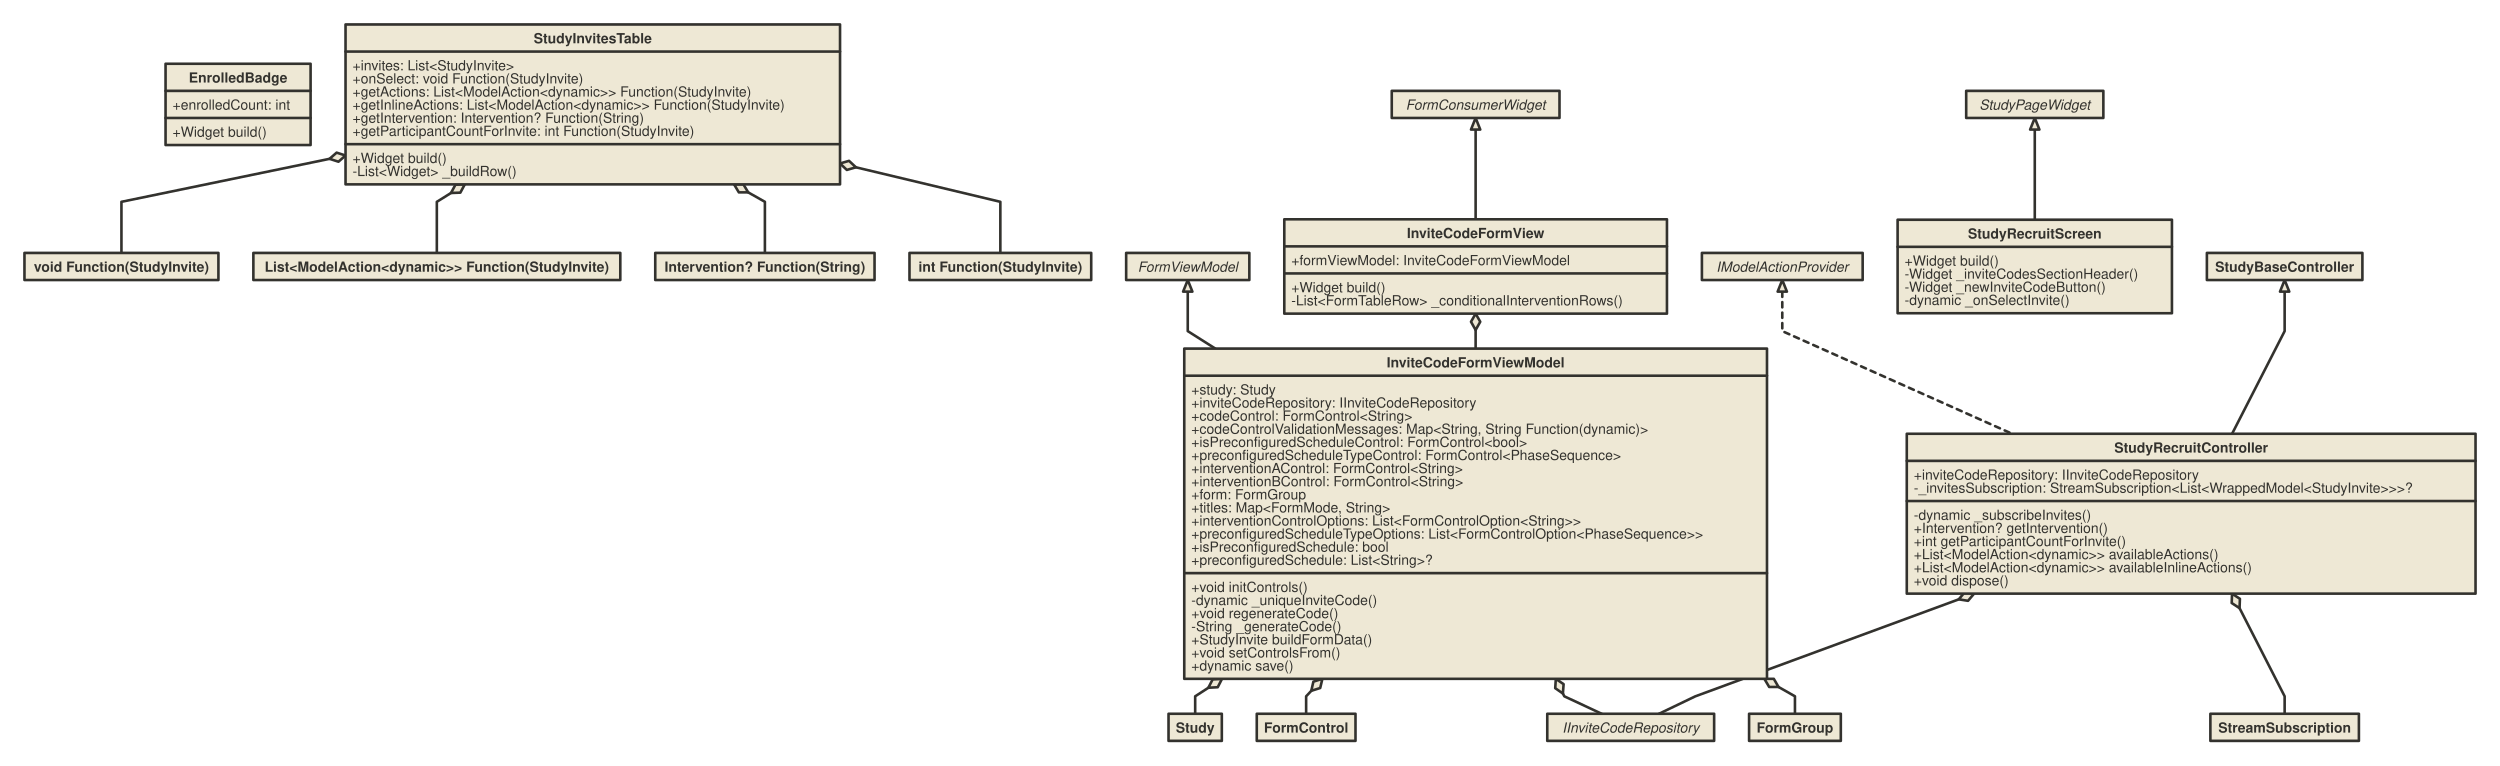
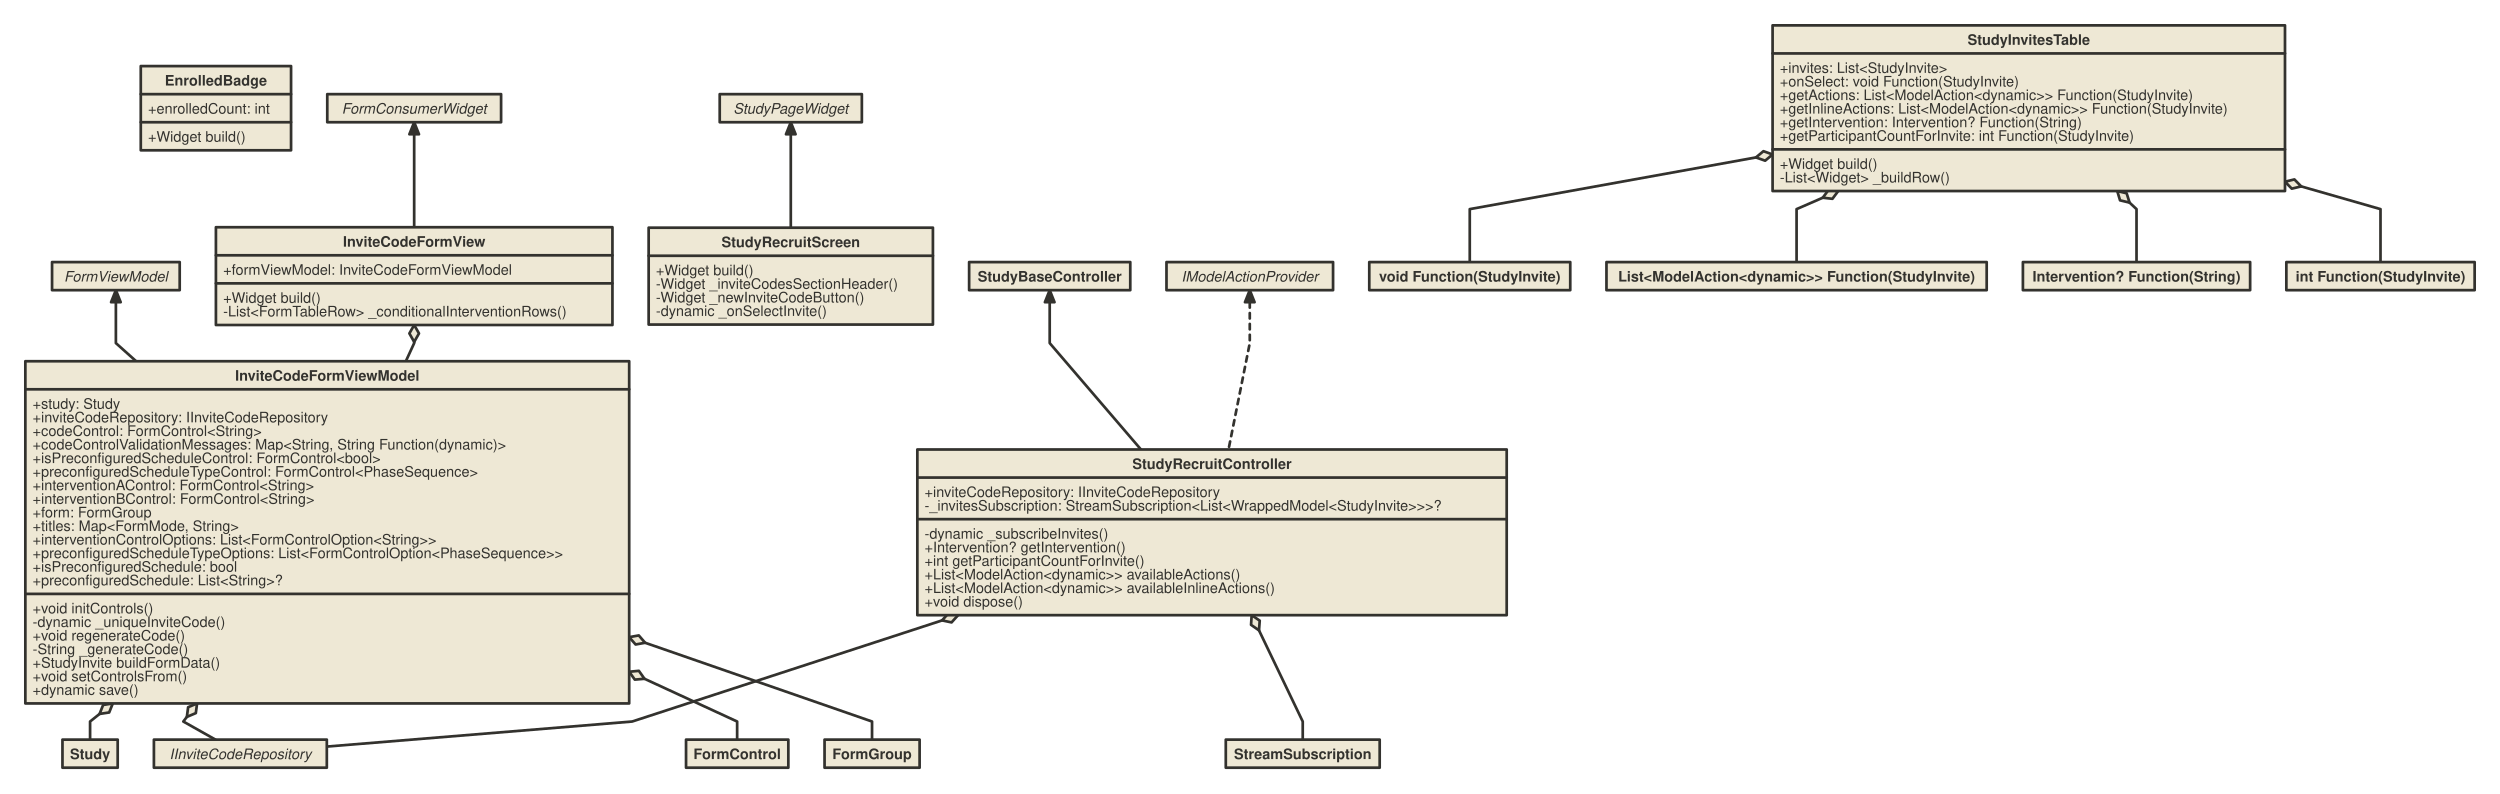
- <svg xmlns="http://www.w3.org/2000/svg" version="1.1" baseProfile="full" width="2861.5" height="876.0" viewbox="0 0 2861.5 876">
+ <svg xmlns="http://www.w3.org/2000/svg" version="1.1" baseProfile="full" width="2761.5" height="876.0" viewbox="0 0 2761.5 876">
  <g stroke-width="1.0" text-align="left" font="12pt Helvetica, Arial, sans-serif" font-size="12pt" font-family="Helvetica" font-weight="bold" font-style="normal">
    <g font-family="Helvetica" font-size="12pt" font-weight="bold" font-style="normal" stroke-width="3.0" stroke-linejoin="round" stroke-linecap="round" stroke="#33322E">
      <g stroke="transparent" fill="transparent">
-         <rect x="0.0" y="0.0" height="876.0" width="2861.5" stroke="none" />
+         <rect x="0.0" y="0.0" height="876.0" width="2761.5" stroke="none" />
      </g>
      <g transform="translate(8, 8)" fill="#33322E">
-         <g transform="translate(20, 20)" fill="#eee8d5" font-family="Helvetica" font-size="12pt" font-weight="normal" font-style="normal">
-           <path d="M349.2 153.8 L111 203 L111 261.5 L111.0 261.5 " fill="none" />
-           <g fill="#eee8d5">
-             <path d="M359.4 157.1 L349.2 153.8 L357.3 146.7 L367.5 150.0 Z" />
-           </g>
-           <path d="M488.2 192.9 L472 203 L472 261.5 L472.0 261.5 " fill="none" />
-           <g fill="#eee8d5">
-             <path d="M498.9 192.5 L488.2 192.9 L493.3 183.4 L504.0 183.0 Z" />
-           </g>
-           <path d="M828.4 192.2 L847.5 203 L847.5 261.5 L847.5 261.5 " fill="none" />
-           <g fill="#eee8d5">
-             <path d="M822.9 183.0 L828.4 192.2 L817.7 192.2 L812.2 183.0 Z" />
-           </g>
-           <path d="M951.7 163.5 L1117 203 L1117 261.5 L1117.0 261.5 " fill="none" />
-           <g fill="#eee8d5">
-             <path d="M943.8 156.1 L951.7 163.5 L941.3 166.5 L933.5 159.1 Z" />
-           </g>
-           <path d="M1661.0 349.7 L1661 351 L1661 371 L1661.0 371.0 " fill="none" />
-           <g fill="#eee8d5">
-             <path d="M1666.3 340.3 L1661.0 349.7 L1655.7 340.3 L1661.0 331.0 Z" />
-           </g>
-           <path d="M1661.0 120.3 L1661 203 L1661 223 L1661.0 223.0 " fill="none" />
-           <path d="M1666.3 120.3 L1661.0 120.3 L1655.7 120.3 L1661.0 107.0 Z" />
-           <path d="M2214.0 658.0 L1912.5 769 L1870.81 789 L1870.8 789.0 " fill="none" />
-           <g fill="#eee8d5">
-             <path d="M2224.6 659.7 L2214.0 658.0 L2220.9 649.7 L2231.5 651.5 Z" />
-           </g>
-           <path d="M2535.4 668.1 L2587 769 L2587 789 L2587.0 789.0 " fill="none" />
-           <g fill="#eee8d5">
-             <path d="M2535.8 657.4 L2535.4 668.1 L2526.4 662.2 L2526.8 651.5 Z" />
-           </g>
-           <path d="M2587.0 305.8 L2587 351 L2526.844 468.5 L2526.8 468.5 " fill="none" />
-           <path d="M2592.3 305.8 L2587.0 305.8 L2581.7 305.8 L2587.0 292.5 Z" />
+         <g transform="translate(20, 20)" fill="#33322E" font-family="Helvetica" font-size="12pt" font-weight="normal" font-style="normal">
+           <path d="M82.0 760.6 L71.5 769 L71.5 789 L71.5 789.0 " fill="none" />
+           <g fill="#eee8d5">
+             <path d="M92.6 759.0 L82.0 760.6 L85.9 750.7 L96.6 749.0 Z" />
+           </g>
+           <path d="M178.4 763.9 L174.5 769 L209.993 789 L210.0 789.0 " fill="none" />
+           <g fill="#eee8d5">
+             <path d="M188.3 759.7 L178.4 763.9 L179.8 753.2 L189.7 749.0 Z" />
+           </g>
+           <path d="M683.9 721.8 L786.25 769 L786.25 789 L786.3 789.0 " fill="none" />
+           <g fill="#eee8d5">
+             <path d="M677.7 713.0 L683.9 721.8 L673.2 722.7 L667.0 714.0 Z" />
+           </g>
+           <path d="M684.6 682.0 L935.25 769 L935.25 789 L935.3 789.0 " fill="none" />
+           <g fill="#eee8d5">
+             <path d="M677.6 673.9 L684.6 682.0 L674.1 683.9 L667.0 675.8 Z" />
+           </g>
+           <path d="M100.0 305.8 L100 351 L122.344 371 L122.3 371.0 " fill="none" />
+           <path d="M105.3 305.8 L100.0 305.8 L94.7 305.8 L100.0 292.5 Z" />
+           <path d="M429.5 349.7 L429.5 351 L420.313 371 L420.3 371.0 " fill="none" />
+           <g fill="#eee8d5">
+             <path d="M434.8 340.3 L429.5 349.7 L424.2 340.3 L429.5 331.0 Z" />
+           </g>
+           <path d="M429.5 120.3 L429.5 203 L429.5 223 L429.5 223.0 " fill="none" />
+           <path d="M434.8 120.3 L429.5 120.3 L424.2 120.3 L429.5 107.0 Z" />
+           <path d="M845.5 120.3 L845.5 203 L845.5 223.5 L845.5 223.5 " fill="none" />
+           <path d="M850.8 120.3 L845.5 120.3 L840.2 120.3 L845.5 107.0 Z" />
+           <path d="M1012.6 657.3 L670.25 769 L333 796.666 L333.0 796.7 " fill="none" />
+           <g fill="#eee8d5">
+             <path d="M1023.1 659.5 L1012.6 657.3 L1019.8 649.3 L1030.3 651.5 Z" />
+           </g>
+           <path d="M1362.7 668.3 L1411 769 L1411 789 L1411.0 789.0 " fill="none" />
+           <g fill="#eee8d5">
+             <path d="M1363.5 657.6 L1362.7 668.3 L1353.9 662.2 L1354.6 651.5 Z" />
+           </g>
+           <path d="M1131.5 305.8 L1131.5 351 L1232.275 468.5 L1232.3 468.5 " fill="none" />
+           <path d="M1136.8 305.8 L1131.5 305.8 L1126.2 305.8 L1131.5 292.5 Z" />
          <g stroke-dasharray="6 6">
-             <path d="M2012.0 305.8 L2012 351 L2275.11 468.5 L2275.1 468.5 " fill="none" />
-           </g>
-           <path d="M2017.3 305.8 L2012.0 305.8 L2006.7 305.8 L2012.0 292.5 Z" />
-           <path d="M2301.0 120.3 L2301 203 L2301 223.5 L2301.0 223.5 " fill="none" />
-           <path d="M2306.3 120.3 L2301.0 120.3 L2295.7 120.3 L2301.0 107.0 Z" />
-           <path d="M1355.1 759.2 L1340 769 L1340 789 L1340.0 789.0 " fill="none" />
-           <g fill="#eee8d5">
-             <path d="M1365.8 758.6 L1355.1 759.2 L1360.0 749.6 L1370.7 749.0 Z" />
-           </g>
-           <path d="M1760.9 765.8 L1762.5 769 L1805.317 789 L1805.3 789.0 " fill="none" />
-           <g fill="#eee8d5">
-             <path d="M1761.7 755.1 L1760.9 765.8 L1752.1 759.7 L1752.8 749.0 Z" />
-           </g>
-           <path d="M1472.9 762.7 L1467 769 L1467 789 L1467.0 789.0 " fill="none" />
-           <g fill="#eee8d5">
-             <path d="M1483.1 759.5 L1472.9 762.7 L1475.3 752.2 L1485.6 749.0 Z" />
-           </g>
-           <path d="M2007.7 758.3 L2026.5 769 L2026.5 789 L2026.5 789.0 " fill="none" />
-           <g fill="#eee8d5">
-             <path d="M2002.3 749.0 L2007.7 758.3 L1997.0 758.3 L1991.5 749.0 Z" />
-           </g>
-           <path d="M1331.5 305.8 L1331.5 351 L1363.031 371 L1363.0 371.0 " fill="none" />
-           <path d="M1336.8 305.8 L1331.5 305.8 L1326.2 305.8 L1331.5 292.5 Z" />
-           <g data-name="EnrolledBadge">
-             <g fill="#eee8d5" stroke="#33322E" data-name="EnrolledBadge">
-               <rect x="161.5" y="45.0" height="93.0" width="166.0" data-name="EnrolledBadge" />
-               <path d="M161.5 76.0 L327.5 76.0" fill="none" data-name="EnrolledBadge" />
-               <path d="M161.5 107.0 L327.5 107.0" fill="none" data-name="EnrolledBadge" />
-             </g>
-             <g transform="translate(161.5, 45)" font-family="Helvetica" font-size="12pt" font-weight="bold" font-style="normal" data-name="EnrolledBadge">
-               <g transform="translate(8, 8)" fill="#33322E" text-align="center" data-name="EnrolledBadge">
-                 <text x="75.0" y="13.5" stroke="none" text-anchor="middle" data-name="EnrolledBadge">EnrolledBadge</text>
-               </g>
-             </g>
-             <g transform="translate(161.5, 76)" font-family="Helvetica" font-size="12pt" font-weight="normal" font-style="normal" data-name="EnrolledBadge">
-               <g transform="translate(8, 8)" fill="#33322E" text-align="left" data-name="EnrolledBadge">
-                 <text x="0.0" y="13.5" stroke="none" data-name="EnrolledBadge">+enrolledCount: int</text>
-               </g>
-             </g>
-             <g transform="translate(161.5, 107)" font-family="Helvetica" font-size="12pt" font-weight="normal" font-style="normal" data-name="EnrolledBadge">
-               <g transform="translate(8, 8)" fill="#33322E" text-align="left" data-name="EnrolledBadge">
-                 <text x="0.0" y="13.5" stroke="none" data-name="EnrolledBadge">+Widget build()</text>
-               </g>
-             </g>
-           </g>
-           <g data-name="StudyInvitesTable">
-             <g fill="#eee8d5" stroke="#33322E" data-name="StudyInvitesTable">
-               <rect x="367.5" y="0.0" height="183.0" width="566.0" data-name="StudyInvitesTable" />
-               <path d="M367.5 31.0 L933.5 31.0" fill="none" data-name="StudyInvitesTable" />
-               <path d="M367.5 137.0 L933.5 137.0" fill="none" data-name="StudyInvitesTable" />
-             </g>
-             <g transform="translate(367.5, 0)" font-family="Helvetica" font-size="12pt" font-weight="bold" font-style="normal" data-name="StudyInvitesTable">
-               <g transform="translate(8, 8)" fill="#33322E" text-align="center" data-name="StudyInvitesTable">
-                 <text x="275.0" y="13.5" stroke="none" text-anchor="middle" data-name="StudyInvitesTable">StudyInvitesTable</text>
-               </g>
-             </g>
-             <g transform="translate(367.5, 31)" font-family="Helvetica" font-size="12pt" font-weight="normal" font-style="normal" data-name="StudyInvitesTable">
-               <g transform="translate(8, 8)" fill="#33322E" text-align="left" data-name="StudyInvitesTable">
-                 <text x="0.0" y="13.5" stroke="none" data-name="StudyInvitesTable">+invites: List&lt;StudyInvite&gt;</text>
-                 <text x="0.0" y="28.5" stroke="none" data-name="StudyInvitesTable">+onSelect: void Function(StudyInvite)</text>
-                 <text x="0.0" y="43.5" stroke="none" data-name="StudyInvitesTable">+getActions: List&lt;ModelAction&lt;dynamic&gt;&gt; Function(StudyInvite)</text>
-                 <text x="0.0" y="58.5" stroke="none" data-name="StudyInvitesTable">+getInlineActions: List&lt;ModelAction&lt;dynamic&gt;&gt; Function(StudyInvite)</text>
-                 <text x="0.0" y="73.5" stroke="none" data-name="StudyInvitesTable">+getIntervention: Intervention? Function(String)</text>
-                 <text x="0.0" y="88.5" stroke="none" data-name="StudyInvitesTable">+getParticipantCountForInvite: int Function(StudyInvite)</text>
-               </g>
-             </g>
-             <g transform="translate(367.5, 137)" font-family="Helvetica" font-size="12pt" font-weight="normal" font-style="normal" data-name="StudyInvitesTable">
-               <g transform="translate(8, 8)" fill="#33322E" text-align="left" data-name="StudyInvitesTable">
-                 <text x="0.0" y="13.5" stroke="none" data-name="StudyInvitesTable">+Widget build()</text>
-                 <text x="0.0" y="28.5" stroke="none" data-name="StudyInvitesTable">-List&lt;Widget&gt; _buildRow()</text>
-               </g>
-             </g>
-           </g>
-           <g data-name="void Function(StudyInvite)">
-             <g fill="#eee8d5" stroke="#33322E" data-name="void Function(StudyInvite)">
-               <rect x="0.0" y="261.5" height="31.0" width="222.0" data-name="void Function(StudyInvite)" />
-             </g>
-             <g transform="translate(0, 261.5)" font-family="Helvetica" font-size="12pt" font-weight="bold" font-style="normal" data-name="void Function(StudyInvite)">
-               <g transform="translate(8, 8)" fill="#33322E" text-align="center" data-name="void Function(StudyInvite)">
-                 <text x="103.0" y="13.5" stroke="none" text-anchor="middle" data-name="void Function(StudyInvite)">void Function(StudyInvite)</text>
-               </g>
-             </g>
-           </g>
-           <g data-name="List&lt;ModelAction&lt;dynamic&gt;&gt; Function(StudyInvite)">
-             <g fill="#eee8d5" stroke="#33322E" data-name="List&lt;ModelAction&lt;dynamic&gt;&gt; Function(StudyInvite)">
-               <rect x="262.0" y="261.5" height="31.0" width="420.0" data-name="List&lt;ModelAction&lt;dynamic&gt;&gt; Function(StudyInvite)" />
-             </g>
-             <g transform="translate(262, 261.5)" font-family="Helvetica" font-size="12pt" font-weight="bold" font-style="normal" data-name="List&lt;ModelAction&lt;dynamic&gt;&gt; Function(StudyInvite)">
-               <g transform="translate(8, 8)" fill="#33322E" text-align="center" data-name="List&lt;ModelAction&lt;dynamic&gt;&gt; Function(StudyInvite)">
-                 <text x="202.0" y="13.5" stroke="none" text-anchor="middle" data-name="List&lt;ModelAction&lt;dynamic&gt;&gt; Function(StudyInvite)">List&lt;ModelAction&lt;dynamic&gt;&gt; Function(StudyInvite)</text>
-               </g>
-             </g>
-           </g>
-           <g data-name="Intervention? Function(String)">
-             <g fill="#eee8d5" stroke="#33322E" data-name="Intervention? Function(String)">
-               <rect x="722.0" y="261.5" height="31.0" width="251.0" data-name="Intervention? Function(String)" />
-             </g>
-             <g transform="translate(722, 261.5)" font-family="Helvetica" font-size="12pt" font-weight="bold" font-style="normal" data-name="Intervention? Function(String)">
-               <g transform="translate(8, 8)" fill="#33322E" text-align="center" data-name="Intervention? Function(String)">
-                 <text x="117.5" y="13.5" stroke="none" text-anchor="middle" data-name="Intervention? Function(String)">Intervention? Function(String)</text>
-               </g>
-             </g>
-           </g>
-           <g data-name="int Function(StudyInvite)">
-             <g fill="#eee8d5" stroke="#33322E" data-name="int Function(StudyInvite)">
-               <rect x="1013.0" y="261.5" height="31.0" width="208.0" data-name="int Function(StudyInvite)" />
-             </g>
-             <g transform="translate(1013, 261.5)" font-family="Helvetica" font-size="12pt" font-weight="bold" font-style="normal" data-name="int Function(StudyInvite)">
-               <g transform="translate(8, 8)" fill="#33322E" text-align="center" data-name="int Function(StudyInvite)">
-                 <text x="96.0" y="13.5" stroke="none" text-anchor="middle" data-name="int Function(StudyInvite)">int Function(StudyInvite)</text>
-               </g>
-             </g>
-           </g>
-           <g data-name="InviteCodeFormView">
-             <g fill="#eee8d5" stroke="#33322E" data-name="InviteCodeFormView">
-               <rect x="1442.0" y="223.0" height="108.0" width="438.0" data-name="InviteCodeFormView" />
-               <path d="M1442.0 254.0 L1880.0 254.0" fill="none" data-name="InviteCodeFormView" />
-               <path d="M1442.0 285.0 L1880.0 285.0" fill="none" data-name="InviteCodeFormView" />
-             </g>
-             <g transform="translate(1442, 223)" font-family="Helvetica" font-size="12pt" font-weight="bold" font-style="normal" data-name="InviteCodeFormView">
-               <g transform="translate(8, 8)" fill="#33322E" text-align="center" data-name="InviteCodeFormView">
-                 <text x="211.0" y="13.5" stroke="none" text-anchor="middle" data-name="InviteCodeFormView">InviteCodeFormView</text>
-               </g>
-             </g>
-             <g transform="translate(1442, 254)" font-family="Helvetica" font-size="12pt" font-weight="normal" font-style="normal" data-name="InviteCodeFormView">
-               <g transform="translate(8, 8)" fill="#33322E" text-align="left" data-name="InviteCodeFormView">
-                 <text x="0.0" y="13.5" stroke="none" data-name="InviteCodeFormView">+formViewModel: InviteCodeFormViewModel</text>
-               </g>
-             </g>
-             <g transform="translate(1442, 285)" font-family="Helvetica" font-size="12pt" font-weight="normal" font-style="normal" data-name="InviteCodeFormView">
-               <g transform="translate(8, 8)" fill="#33322E" text-align="left" data-name="InviteCodeFormView">
-                 <text x="0.0" y="13.5" stroke="none" data-name="InviteCodeFormView">+Widget build()</text>
-                 <text x="0.0" y="28.5" stroke="none" data-name="InviteCodeFormView">-List&lt;FormTableRow&gt; _conditionalInterventionRows()</text>
-               </g>
-             </g>
+             <path d="M1352.5 305.8 L1352.5 351 L1329.028 468.5 L1329.0 468.5 " fill="none" />
+           </g>
+           <path d="M1357.8 305.8 L1352.5 305.8 L1347.2 305.8 L1352.5 292.5 Z" />
+           <path d="M1911.6 145.9 L1595.5 203 L1595.5 261.5 L1595.5 261.5 " fill="none" />
+           <g fill="#eee8d5">
+             <path d="M1921.8 149.5 L1911.6 145.9 L1919.9 139.0 L1930.0 142.6 Z" />
+           </g>
+           <path d="M1985.4 190.4 L1956.5 203 L1956.5 261.5 L1956.5 261.5 " fill="none" />
+           <g fill="#eee8d5">
+             <path d="M1996.1 191.6 L1985.4 190.4 L1991.8 181.8 L2002.5 183.0 Z" />
+           </g>
+           <path d="M2324.3 195.8 L2332 203 L2332 261.5 L2332.0 261.5 " fill="none" />
+           <g fill="#eee8d5">
+             <path d="M2321.1 185.5 L2324.3 195.8 L2313.8 193.3 L2310.7 183.0 Z" />
+           </g>
+           <path d="M2513.9 177.9 L2601.5 203 L2601.5 261.5 L2601.5 261.5 " fill="none" />
+           <g fill="#eee8d5">
+             <path d="M2506.4 170.2 L2513.9 177.9 L2503.5 180.4 L2496.0 172.7 Z" />
          </g>
          <g data-name="InviteCodeFormViewModel">
            <g fill="#eee8d5" stroke="#33322E" data-name="InviteCodeFormViewModel">
-               <rect x="1327.5" y="371.0" height="378.0" width="667.0" data-name="InviteCodeFormViewModel" />
-               <path d="M1327.5 402.0 L1994.5 402.0" fill="none" data-name="InviteCodeFormViewModel" />
-               <path d="M1327.5 628.0 L1994.5 628.0" fill="none" data-name="InviteCodeFormViewModel" />
-             </g>
-             <g transform="translate(1327.5, 371)" font-family="Helvetica" font-size="12pt" font-weight="bold" font-style="normal" data-name="InviteCodeFormViewModel">
+               <rect x="0.0" y="371.0" height="378.0" width="667.0" data-name="InviteCodeFormViewModel" />
+               <path d="M0.0 402.0 L667.0 402.0" fill="none" data-name="InviteCodeFormViewModel" />
+               <path d="M0.0 628.0 L667.0 628.0" fill="none" data-name="InviteCodeFormViewModel" />
+             </g>
+             <g transform="translate(0, 371)" font-family="Helvetica" font-size="12pt" font-weight="bold" font-style="normal" data-name="InviteCodeFormViewModel">
              <g transform="translate(8, 8)" fill="#33322E" text-align="center" data-name="InviteCodeFormViewModel">
                <text x="325.5" y="13.5" stroke="none" text-anchor="middle" data-name="InviteCodeFormViewModel">InviteCodeFormViewModel</text>
              </g>
            </g>
-             <g transform="translate(1327.5, 402)" font-family="Helvetica" font-size="12pt" font-weight="normal" font-style="normal" data-name="InviteCodeFormViewModel">
+             <g transform="translate(0, 402)" font-family="Helvetica" font-size="12pt" font-weight="normal" font-style="normal" data-name="InviteCodeFormViewModel">
              <g transform="translate(8, 8)" fill="#33322E" text-align="left" data-name="InviteCodeFormViewModel">
                <text x="0.0" y="13.5" stroke="none" data-name="InviteCodeFormViewModel">+study: Study</text>
                <text x="0.0" y="28.5" stroke="none" data-name="InviteCodeFormViewModel">+inviteCodeRepository: IInviteCodeRepository</text>
                <text x="0.0" y="43.5" stroke="none" data-name="InviteCodeFormViewModel">+codeControl: FormControl&lt;String&gt;</text>
                <text x="0.0" y="58.5" stroke="none" data-name="InviteCodeFormViewModel">+codeControlValidationMessages: Map&lt;String, String Function(dynamic)&gt;</text>
                <text x="0.0" y="73.5" stroke="none" data-name="InviteCodeFormViewModel">+isPreconfiguredScheduleControl: FormControl&lt;bool&gt;</text>
                <text x="0.0" y="88.5" stroke="none" data-name="InviteCodeFormViewModel">+preconfiguredScheduleTypeControl: FormControl&lt;PhaseSequence&gt;</text>
                <text x="0.0" y="103.5" stroke="none" data-name="InviteCodeFormViewModel">+interventionAControl: FormControl&lt;String&gt;</text>
                <text x="0.0" y="118.5" stroke="none" data-name="InviteCodeFormViewModel">+interventionBControl: FormControl&lt;String&gt;</text>
                <text x="0.0" y="133.5" stroke="none" data-name="InviteCodeFormViewModel">+form: FormGroup</text>
                <text x="0.0" y="148.5" stroke="none" data-name="InviteCodeFormViewModel">+titles: Map&lt;FormMode, String&gt;</text>
                <text x="0.0" y="163.5" stroke="none" data-name="InviteCodeFormViewModel">+interventionControlOptions: List&lt;FormControlOption&lt;String&gt;&gt;</text>
                <text x="0.0" y="178.5" stroke="none" data-name="InviteCodeFormViewModel">+preconfiguredScheduleTypeOptions: List&lt;FormControlOption&lt;PhaseSequence&gt;&gt;</text>
                <text x="0.0" y="193.5" stroke="none" data-name="InviteCodeFormViewModel">+isPreconfiguredSchedule: bool</text>
                <text x="0.0" y="208.5" stroke="none" data-name="InviteCodeFormViewModel">+preconfiguredSchedule: List&lt;String&gt;?</text>
              </g>
            </g>
-             <g transform="translate(1327.5, 628)" font-family="Helvetica" font-size="12pt" font-weight="normal" font-style="normal" data-name="InviteCodeFormViewModel">
+             <g transform="translate(0, 628)" font-family="Helvetica" font-size="12pt" font-weight="normal" font-style="normal" data-name="InviteCodeFormViewModel">
              <g transform="translate(8, 8)" fill="#33322E" text-align="left" data-name="InviteCodeFormViewModel">
                <text x="0.0" y="13.5" stroke="none" data-name="InviteCodeFormViewModel">+void initControls()</text>
                <text x="0.0" y="28.5" stroke="none" data-name="InviteCodeFormViewModel">-dynamic _uniqueInviteCode()</text>
                <text x="0.0" y="43.5" stroke="none" data-name="InviteCodeFormViewModel">+void regenerateCode()</text>
                <text x="0.0" y="58.5" stroke="none" data-name="InviteCodeFormViewModel">-String _generateCode()</text>
                <text x="0.0" y="73.5" stroke="none" data-name="InviteCodeFormViewModel">+StudyInvite buildFormData()</text>
                <text x="0.0" y="88.5" stroke="none" data-name="InviteCodeFormViewModel">+void setControlsFrom()</text>
                <text x="0.0" y="103.5" stroke="none" data-name="InviteCodeFormViewModel">+dynamic save()</text>
              </g>
            </g>
          </g>
+           <g data-name="Study">
+             <g fill="#eee8d5" stroke="#33322E" data-name="Study">
+               <rect x="41.0" y="789.0" height="31.0" width="61.0" data-name="Study" />
+             </g>
+             <g transform="translate(41, 789)" font-family="Helvetica" font-size="12pt" font-weight="bold" font-style="normal" data-name="Study">
+               <g transform="translate(8, 8)" fill="#33322E" text-align="center" data-name="Study">
+                 <text x="22.5" y="13.5" stroke="none" text-anchor="middle" data-name="Study">Study</text>
+               </g>
+             </g>
+           </g>
+           <g data-name="IInviteCodeRepository">
+             <g fill="#eee8d5" stroke="#33322E" data-name="IInviteCodeRepository">
+               <rect x="142.0" y="789.0" height="31.0" width="191.0" data-name="IInviteCodeRepository" />
+             </g>
+             <g transform="translate(142, 789)" font-family="Helvetica" font-size="12pt" font-weight="normal" font-style="italic" data-name="IInviteCodeRepository">
+               <g transform="translate(8, 8)" fill="#33322E" text-align="center" data-name="IInviteCodeRepository">
+                 <text x="87.5" y="13.5" stroke="none" text-anchor="middle" data-name="IInviteCodeRepository">IInviteCodeRepository</text>
+               </g>
+             </g>
+           </g>
+           <g data-name="FormControl">
+             <g fill="#eee8d5" stroke="#33322E" data-name="FormControl">
+               <rect x="729.8" y="789.0" height="31.0" width="113.0" data-name="FormControl" />
+             </g>
+             <g transform="translate(729.75, 789)" font-family="Helvetica" font-size="12pt" font-weight="bold" font-style="normal" data-name="FormControl">
+               <g transform="translate(8, 8)" fill="#33322E" text-align="center" data-name="FormControl">
+                 <text x="48.5" y="13.5" stroke="none" text-anchor="middle" data-name="FormControl">FormControl</text>
+               </g>
+             </g>
+           </g>
+           <g data-name="FormGroup">
+             <g fill="#eee8d5" stroke="#33322E" data-name="FormGroup">
+               <rect x="882.8" y="789.0" height="31.0" width="105.0" data-name="FormGroup" />
+             </g>
+             <g transform="translate(882.75, 789)" font-family="Helvetica" font-size="12pt" font-weight="bold" font-style="normal" data-name="FormGroup">
+               <g transform="translate(8, 8)" fill="#33322E" text-align="center" data-name="FormGroup">
+                 <text x="44.5" y="13.5" stroke="none" text-anchor="middle" data-name="FormGroup">FormGroup</text>
+               </g>
+             </g>
+           </g>
+           <g data-name="FormViewModel">
+             <g fill="#eee8d5" stroke="#33322E" data-name="FormViewModel">
+               <rect x="29.5" y="261.5" height="31.0" width="141.0" data-name="FormViewModel" />
+             </g>
+             <g transform="translate(29.5, 261.5)" font-family="Helvetica" font-size="12pt" font-weight="normal" font-style="italic" data-name="FormViewModel">
+               <g transform="translate(8, 8)" fill="#33322E" text-align="center" data-name="FormViewModel">
+                 <text x="62.5" y="13.5" stroke="none" text-anchor="middle" data-name="FormViewModel">FormViewModel</text>
+               </g>
+             </g>
+           </g>
+           <g data-name="EnrolledBadge">
+             <g fill="#eee8d5" stroke="#33322E" data-name="EnrolledBadge">
+               <rect x="127.5" y="45.0" height="93.0" width="166.0" data-name="EnrolledBadge" />
+               <path d="M127.5 76.0 L293.5 76.0" fill="none" data-name="EnrolledBadge" />
+               <path d="M127.5 107.0 L293.5 107.0" fill="none" data-name="EnrolledBadge" />
+             </g>
+             <g transform="translate(127.5, 45)" font-family="Helvetica" font-size="12pt" font-weight="bold" font-style="normal" data-name="EnrolledBadge">
+               <g transform="translate(8, 8)" fill="#33322E" text-align="center" data-name="EnrolledBadge">
+                 <text x="75.0" y="13.5" stroke="none" text-anchor="middle" data-name="EnrolledBadge">EnrolledBadge</text>
+               </g>
+             </g>
+             <g transform="translate(127.5, 76)" font-family="Helvetica" font-size="12pt" font-weight="normal" font-style="normal" data-name="EnrolledBadge">
+               <g transform="translate(8, 8)" fill="#33322E" text-align="left" data-name="EnrolledBadge">
+                 <text x="0.0" y="13.5" stroke="none" data-name="EnrolledBadge">+enrolledCount: int</text>
+               </g>
+             </g>
+             <g transform="translate(127.5, 107)" font-family="Helvetica" font-size="12pt" font-weight="normal" font-style="normal" data-name="EnrolledBadge">
+               <g transform="translate(8, 8)" fill="#33322E" text-align="left" data-name="EnrolledBadge">
+                 <text x="0.0" y="13.5" stroke="none" data-name="EnrolledBadge">+Widget build()</text>
+               </g>
+             </g>
+           </g>
+           <g data-name="InviteCodeFormView">
+             <g fill="#eee8d5" stroke="#33322E" data-name="InviteCodeFormView">
+               <rect x="210.5" y="223.0" height="108.0" width="438.0" data-name="InviteCodeFormView" />
+               <path d="M210.5 254.0 L648.5 254.0" fill="none" data-name="InviteCodeFormView" />
+               <path d="M210.5 285.0 L648.5 285.0" fill="none" data-name="InviteCodeFormView" />
+             </g>
+             <g transform="translate(210.5, 223)" font-family="Helvetica" font-size="12pt" font-weight="bold" font-style="normal" data-name="InviteCodeFormView">
+               <g transform="translate(8, 8)" fill="#33322E" text-align="center" data-name="InviteCodeFormView">
+                 <text x="211.0" y="13.5" stroke="none" text-anchor="middle" data-name="InviteCodeFormView">InviteCodeFormView</text>
+               </g>
+             </g>
+             <g transform="translate(210.5, 254)" font-family="Helvetica" font-size="12pt" font-weight="normal" font-style="normal" data-name="InviteCodeFormView">
+               <g transform="translate(8, 8)" fill="#33322E" text-align="left" data-name="InviteCodeFormView">
+                 <text x="0.0" y="13.5" stroke="none" data-name="InviteCodeFormView">+formViewModel: InviteCodeFormViewModel</text>
+               </g>
+             </g>
+             <g transform="translate(210.5, 285)" font-family="Helvetica" font-size="12pt" font-weight="normal" font-style="normal" data-name="InviteCodeFormView">
+               <g transform="translate(8, 8)" fill="#33322E" text-align="left" data-name="InviteCodeFormView">
+                 <text x="0.0" y="13.5" stroke="none" data-name="InviteCodeFormView">+Widget build()</text>
+                 <text x="0.0" y="28.5" stroke="none" data-name="InviteCodeFormView">-List&lt;FormTableRow&gt; _conditionalInterventionRows()</text>
+               </g>
+             </g>
+           </g>
          <g data-name="FormConsumerWidget">
            <g fill="#eee8d5" stroke="#33322E" data-name="FormConsumerWidget">
-               <rect x="1565.0" y="76.0" height="31.0" width="192.0" data-name="FormConsumerWidget" />
-             </g>
-             <g transform="translate(1565, 76)" font-family="Helvetica" font-size="12pt" font-weight="normal" font-style="italic" data-name="FormConsumerWidget">
+               <rect x="333.5" y="76.0" height="31.0" width="192.0" data-name="FormConsumerWidget" />
+             </g>
+             <g transform="translate(333.5, 76)" font-family="Helvetica" font-size="12pt" font-weight="normal" font-style="italic" data-name="FormConsumerWidget">
              <g transform="translate(8, 8)" fill="#33322E" text-align="center" data-name="FormConsumerWidget">
                <text x="88.0" y="13.5" stroke="none" text-anchor="middle" data-name="FormConsumerWidget">FormConsumerWidget</text>
              </g>
            </g>
          </g>
+           <g data-name="StudyRecruitScreen">
+             <g fill="#eee8d5" stroke="#33322E" data-name="StudyRecruitScreen">
+               <rect x="688.5" y="223.5" height="107.0" width="314.0" data-name="StudyRecruitScreen" />
+               <path d="M688.5 254.5 L1002.5 254.5" fill="none" data-name="StudyRecruitScreen" />
+             </g>
+             <g transform="translate(688.5, 223.5)" font-family="Helvetica" font-size="12pt" font-weight="bold" font-style="normal" data-name="StudyRecruitScreen">
+               <g transform="translate(8, 8)" fill="#33322E" text-align="center" data-name="StudyRecruitScreen">
+                 <text x="149.0" y="13.5" stroke="none" text-anchor="middle" data-name="StudyRecruitScreen">StudyRecruitScreen</text>
+               </g>
+             </g>
+             <g transform="translate(688.5, 254.5)" font-family="Helvetica" font-size="12pt" font-weight="normal" font-style="normal" data-name="StudyRecruitScreen">
+               <g transform="translate(8, 8)" fill="#33322E" text-align="left" data-name="StudyRecruitScreen">
+                 <text x="0.0" y="13.5" stroke="none" data-name="StudyRecruitScreen">+Widget build()</text>
+                 <text x="0.0" y="28.5" stroke="none" data-name="StudyRecruitScreen">-Widget _inviteCodesSectionHeader()</text>
+                 <text x="0.0" y="43.5" stroke="none" data-name="StudyRecruitScreen">-Widget _newInviteCodeButton()</text>
+                 <text x="0.0" y="58.5" stroke="none" data-name="StudyRecruitScreen">-dynamic _onSelectInvite()</text>
+               </g>
+             </g>
+           </g>
+           <g data-name="StudyPageWidget">
+             <g fill="#eee8d5" stroke="#33322E" data-name="StudyPageWidget">
+               <rect x="767.0" y="76.0" height="31.0" width="157.0" data-name="StudyPageWidget" />
+             </g>
+             <g transform="translate(767, 76)" font-family="Helvetica" font-size="12pt" font-weight="normal" font-style="italic" data-name="StudyPageWidget">
+               <g transform="translate(8, 8)" fill="#33322E" text-align="center" data-name="StudyPageWidget">
+                 <text x="70.5" y="13.5" stroke="none" text-anchor="middle" data-name="StudyPageWidget">StudyPageWidget</text>
+               </g>
+             </g>
+           </g>
          <g data-name="StudyRecruitController">
            <g fill="#eee8d5" stroke="#33322E" data-name="StudyRecruitController">
-               <rect x="2154.5" y="468.5" height="183.0" width="651.0" data-name="StudyRecruitController" />
-               <path d="M2154.5 499.5 L2805.5 499.5" fill="none" data-name="StudyRecruitController" />
-               <path d="M2154.5 545.5 L2805.5 545.5" fill="none" data-name="StudyRecruitController" />
-             </g>
-             <g transform="translate(2154.5, 468.5)" font-family="Helvetica" font-size="12pt" font-weight="bold" font-style="normal" data-name="StudyRecruitController">
+               <rect x="985.3" y="468.5" height="183.0" width="651.0" data-name="StudyRecruitController" />
+               <path d="M985.3 499.5 L1636.3 499.5" fill="none" data-name="StudyRecruitController" />
+               <path d="M985.3 545.5 L1636.3 545.5" fill="none" data-name="StudyRecruitController" />
+             </g>
+             <g transform="translate(985.25, 468.5)" font-family="Helvetica" font-size="12pt" font-weight="bold" font-style="normal" data-name="StudyRecruitController">
              <g transform="translate(8, 8)" fill="#33322E" text-align="center" data-name="StudyRecruitController">
                <text x="317.5" y="13.5" stroke="none" text-anchor="middle" data-name="StudyRecruitController">StudyRecruitController</text>
              </g>
            </g>
-             <g transform="translate(2154.5, 499.5)" font-family="Helvetica" font-size="12pt" font-weight="normal" font-style="normal" data-name="StudyRecruitController">
+             <g transform="translate(985.25, 499.5)" font-family="Helvetica" font-size="12pt" font-weight="normal" font-style="normal" data-name="StudyRecruitController">
              <g transform="translate(8, 8)" fill="#33322E" text-align="left" data-name="StudyRecruitController">
                <text x="0.0" y="13.5" stroke="none" data-name="StudyRecruitController">+inviteCodeRepository: IInviteCodeRepository</text>
                <text x="0.0" y="28.5" stroke="none" data-name="StudyRecruitController">-_invitesSubscription: StreamSubscription&lt;List&lt;WrappedModel&lt;StudyInvite&gt;&gt;&gt;?</text>
              </g>
            </g>
-             <g transform="translate(2154.5, 545.5)" font-family="Helvetica" font-size="12pt" font-weight="normal" font-style="normal" data-name="StudyRecruitController">
+             <g transform="translate(985.25, 545.5)" font-family="Helvetica" font-size="12pt" font-weight="normal" font-style="normal" data-name="StudyRecruitController">
              <g transform="translate(8, 8)" fill="#33322E" text-align="left" data-name="StudyRecruitController">
                <text x="0.0" y="13.5" stroke="none" data-name="StudyRecruitController">-dynamic _subscribeInvites()</text>
                <text x="0.0" y="28.5" stroke="none" data-name="StudyRecruitController">+Intervention? getIntervention()</text>
                <text x="0.0" y="43.5" stroke="none" data-name="StudyRecruitController">+int getParticipantCountForInvite()</text>
                <text x="0.0" y="58.5" stroke="none" data-name="StudyRecruitController">+List&lt;ModelAction&lt;dynamic&gt;&gt; availableActions()</text>
                <text x="0.0" y="73.5" stroke="none" data-name="StudyRecruitController">+List&lt;ModelAction&lt;dynamic&gt;&gt; availableInlineActions()</text>
                <text x="0.0" y="88.5" stroke="none" data-name="StudyRecruitController">+void dispose()</text>
              </g>
            </g>
          </g>
-           <g data-name="IInviteCodeRepository">
-             <g fill="#eee8d5" stroke="#33322E" data-name="IInviteCodeRepository">
-               <rect x="1743.0" y="789.0" height="31.0" width="191.0" data-name="IInviteCodeRepository" />
-             </g>
-             <g transform="translate(1743, 789)" font-family="Helvetica" font-size="12pt" font-weight="normal" font-style="italic" data-name="IInviteCodeRepository">
-               <g transform="translate(8, 8)" fill="#33322E" text-align="center" data-name="IInviteCodeRepository">
-                 <text x="87.5" y="13.5" stroke="none" text-anchor="middle" data-name="IInviteCodeRepository">IInviteCodeRepository</text>
-               </g>
-             </g>
-           </g>
          <g data-name="StreamSubscription">
            <g fill="#eee8d5" stroke="#33322E" data-name="StreamSubscription">
-               <rect x="2502.0" y="789.0" height="31.0" width="170.0" data-name="StreamSubscription" />
-             </g>
-             <g transform="translate(2502, 789)" font-family="Helvetica" font-size="12pt" font-weight="bold" font-style="normal" data-name="StreamSubscription">
+               <rect x="1326.0" y="789.0" height="31.0" width="170.0" data-name="StreamSubscription" />
+             </g>
+             <g transform="translate(1326, 789)" font-family="Helvetica" font-size="12pt" font-weight="bold" font-style="normal" data-name="StreamSubscription">
              <g transform="translate(8, 8)" fill="#33322E" text-align="center" data-name="StreamSubscription">
                <text x="77.0" y="13.5" stroke="none" text-anchor="middle" data-name="StreamSubscription">StreamSubscription</text>
              </g>
            </g>
          </g>
          <g data-name="StudyBaseController">
            <g fill="#eee8d5" stroke="#33322E" data-name="StudyBaseController">
-               <rect x="2498.0" y="261.5" height="31.0" width="178.0" data-name="StudyBaseController" />
-             </g>
-             <g transform="translate(2498, 261.5)" font-family="Helvetica" font-size="12pt" font-weight="bold" font-style="normal" data-name="StudyBaseController">
+               <rect x="1042.5" y="261.5" height="31.0" width="178.0" data-name="StudyBaseController" />
+             </g>
+             <g transform="translate(1042.5, 261.5)" font-family="Helvetica" font-size="12pt" font-weight="bold" font-style="normal" data-name="StudyBaseController">
              <g transform="translate(8, 8)" fill="#33322E" text-align="center" data-name="StudyBaseController">
                <text x="81.0" y="13.5" stroke="none" text-anchor="middle" data-name="StudyBaseController">StudyBaseController</text>
              </g>
            </g>
          </g>
          <g data-name="IModelActionProvider">
            <g fill="#eee8d5" stroke="#33322E" data-name="IModelActionProvider">
-               <rect x="1920.0" y="261.5" height="31.0" width="184.0" data-name="IModelActionProvider" />
-             </g>
-             <g transform="translate(1920, 261.5)" font-family="Helvetica" font-size="12pt" font-weight="normal" font-style="italic" data-name="IModelActionProvider">
+               <rect x="1260.5" y="261.5" height="31.0" width="184.0" data-name="IModelActionProvider" />
+             </g>
+             <g transform="translate(1260.5, 261.5)" font-family="Helvetica" font-size="12pt" font-weight="normal" font-style="italic" data-name="IModelActionProvider">
              <g transform="translate(8, 8)" fill="#33322E" text-align="center" data-name="IModelActionProvider">
                <text x="84.0" y="13.5" stroke="none" text-anchor="middle" data-name="IModelActionProvider">IModelActionProvider</text>
              </g>
            </g>
          </g>
-           <g data-name="StudyRecruitScreen">
-             <g fill="#eee8d5" stroke="#33322E" data-name="StudyRecruitScreen">
-               <rect x="2144.0" y="223.5" height="107.0" width="314.0" data-name="StudyRecruitScreen" />
-               <path d="M2144.0 254.5 L2458.0 254.5" fill="none" data-name="StudyRecruitScreen" />
-             </g>
-             <g transform="translate(2144, 223.5)" font-family="Helvetica" font-size="12pt" font-weight="bold" font-style="normal" data-name="StudyRecruitScreen">
-               <g transform="translate(8, 8)" fill="#33322E" text-align="center" data-name="StudyRecruitScreen">
-                 <text x="149.0" y="13.5" stroke="none" text-anchor="middle" data-name="StudyRecruitScreen">StudyRecruitScreen</text>
-               </g>
-             </g>
-             <g transform="translate(2144, 254.5)" font-family="Helvetica" font-size="12pt" font-weight="normal" font-style="normal" data-name="StudyRecruitScreen">
-               <g transform="translate(8, 8)" fill="#33322E" text-align="left" data-name="StudyRecruitScreen">
-                 <text x="0.0" y="13.5" stroke="none" data-name="StudyRecruitScreen">+Widget build()</text>
-                 <text x="0.0" y="28.5" stroke="none" data-name="StudyRecruitScreen">-Widget _inviteCodesSectionHeader()</text>
-                 <text x="0.0" y="43.5" stroke="none" data-name="StudyRecruitScreen">-Widget _newInviteCodeButton()</text>
-                 <text x="0.0" y="58.5" stroke="none" data-name="StudyRecruitScreen">-dynamic _onSelectInvite()</text>
-               </g>
-             </g>
-           </g>
-           <g data-name="StudyPageWidget">
-             <g fill="#eee8d5" stroke="#33322E" data-name="StudyPageWidget">
-               <rect x="2222.5" y="76.0" height="31.0" width="157.0" data-name="StudyPageWidget" />
-             </g>
-             <g transform="translate(2222.5, 76)" font-family="Helvetica" font-size="12pt" font-weight="normal" font-style="italic" data-name="StudyPageWidget">
-               <g transform="translate(8, 8)" fill="#33322E" text-align="center" data-name="StudyPageWidget">
-                 <text x="70.5" y="13.5" stroke="none" text-anchor="middle" data-name="StudyPageWidget">StudyPageWidget</text>
-               </g>
-             </g>
-           </g>
-           <g data-name="Study">
-             <g fill="#eee8d5" stroke="#33322E" data-name="Study">
-               <rect x="1309.5" y="789.0" height="31.0" width="61.0" data-name="Study" />
-             </g>
-             <g transform="translate(1309.5, 789)" font-family="Helvetica" font-size="12pt" font-weight="bold" font-style="normal" data-name="Study">
-               <g transform="translate(8, 8)" fill="#33322E" text-align="center" data-name="Study">
-                 <text x="22.5" y="13.5" stroke="none" text-anchor="middle" data-name="Study">Study</text>
-               </g>
-             </g>
-           </g>
-           <g data-name="FormControl">
-             <g fill="#eee8d5" stroke="#33322E" data-name="FormControl">
-               <rect x="1410.5" y="789.0" height="31.0" width="113.0" data-name="FormControl" />
-             </g>
-             <g transform="translate(1410.5, 789)" font-family="Helvetica" font-size="12pt" font-weight="bold" font-style="normal" data-name="FormControl">
-               <g transform="translate(8, 8)" fill="#33322E" text-align="center" data-name="FormControl">
-                 <text x="48.5" y="13.5" stroke="none" text-anchor="middle" data-name="FormControl">FormControl</text>
-               </g>
-             </g>
-           </g>
-           <g data-name="FormGroup">
-             <g fill="#eee8d5" stroke="#33322E" data-name="FormGroup">
-               <rect x="1974.0" y="789.0" height="31.0" width="105.0" data-name="FormGroup" />
-             </g>
-             <g transform="translate(1974, 789)" font-family="Helvetica" font-size="12pt" font-weight="bold" font-style="normal" data-name="FormGroup">
-               <g transform="translate(8, 8)" fill="#33322E" text-align="center" data-name="FormGroup">
-                 <text x="44.5" y="13.5" stroke="none" text-anchor="middle" data-name="FormGroup">FormGroup</text>
-               </g>
-             </g>
-           </g>
-           <g data-name="FormViewModel">
-             <g fill="#eee8d5" stroke="#33322E" data-name="FormViewModel">
-               <rect x="1261.0" y="261.5" height="31.0" width="141.0" data-name="FormViewModel" />
-             </g>
-             <g transform="translate(1261, 261.5)" font-family="Helvetica" font-size="12pt" font-weight="normal" font-style="italic" data-name="FormViewModel">
-               <g transform="translate(8, 8)" fill="#33322E" text-align="center" data-name="FormViewModel">
-                 <text x="62.5" y="13.5" stroke="none" text-anchor="middle" data-name="FormViewModel">FormViewModel</text>
+           <g data-name="StudyInvitesTable">
+             <g fill="#eee8d5" stroke="#33322E" data-name="StudyInvitesTable">
+               <rect x="1930.0" y="0.0" height="183.0" width="566.0" data-name="StudyInvitesTable" />
+               <path d="M1930.0 31.0 L2496.0 31.0" fill="none" data-name="StudyInvitesTable" />
+               <path d="M1930.0 137.0 L2496.0 137.0" fill="none" data-name="StudyInvitesTable" />
+             </g>
+             <g transform="translate(1930, 0)" font-family="Helvetica" font-size="12pt" font-weight="bold" font-style="normal" data-name="StudyInvitesTable">
+               <g transform="translate(8, 8)" fill="#33322E" text-align="center" data-name="StudyInvitesTable">
+                 <text x="275.0" y="13.5" stroke="none" text-anchor="middle" data-name="StudyInvitesTable">StudyInvitesTable</text>
+               </g>
+             </g>
+             <g transform="translate(1930, 31)" font-family="Helvetica" font-size="12pt" font-weight="normal" font-style="normal" data-name="StudyInvitesTable">
+               <g transform="translate(8, 8)" fill="#33322E" text-align="left" data-name="StudyInvitesTable">
+                 <text x="0.0" y="13.5" stroke="none" data-name="StudyInvitesTable">+invites: List&lt;StudyInvite&gt;</text>
+                 <text x="0.0" y="28.5" stroke="none" data-name="StudyInvitesTable">+onSelect: void Function(StudyInvite)</text>
+                 <text x="0.0" y="43.5" stroke="none" data-name="StudyInvitesTable">+getActions: List&lt;ModelAction&lt;dynamic&gt;&gt; Function(StudyInvite)</text>
+                 <text x="0.0" y="58.5" stroke="none" data-name="StudyInvitesTable">+getInlineActions: List&lt;ModelAction&lt;dynamic&gt;&gt; Function(StudyInvite)</text>
+                 <text x="0.0" y="73.5" stroke="none" data-name="StudyInvitesTable">+getIntervention: Intervention? Function(String)</text>
+                 <text x="0.0" y="88.5" stroke="none" data-name="StudyInvitesTable">+getParticipantCountForInvite: int Function(StudyInvite)</text>
+               </g>
+             </g>
+             <g transform="translate(1930, 137)" font-family="Helvetica" font-size="12pt" font-weight="normal" font-style="normal" data-name="StudyInvitesTable">
+               <g transform="translate(8, 8)" fill="#33322E" text-align="left" data-name="StudyInvitesTable">
+                 <text x="0.0" y="13.5" stroke="none" data-name="StudyInvitesTable">+Widget build()</text>
+                 <text x="0.0" y="28.5" stroke="none" data-name="StudyInvitesTable">-List&lt;Widget&gt; _buildRow()</text>
+               </g>
+             </g>
+           </g>
+           <g data-name="void Function(StudyInvite)">
+             <g fill="#eee8d5" stroke="#33322E" data-name="void Function(StudyInvite)">
+               <rect x="1484.5" y="261.5" height="31.0" width="222.0" data-name="void Function(StudyInvite)" />
+             </g>
+             <g transform="translate(1484.5, 261.5)" font-family="Helvetica" font-size="12pt" font-weight="bold" font-style="normal" data-name="void Function(StudyInvite)">
+               <g transform="translate(8, 8)" fill="#33322E" text-align="center" data-name="void Function(StudyInvite)">
+                 <text x="103.0" y="13.5" stroke="none" text-anchor="middle" data-name="void Function(StudyInvite)">void Function(StudyInvite)</text>
+               </g>
+             </g>
+           </g>
+           <g data-name="List&lt;ModelAction&lt;dynamic&gt;&gt; Function(StudyInvite)">
+             <g fill="#eee8d5" stroke="#33322E" data-name="List&lt;ModelAction&lt;dynamic&gt;&gt; Function(StudyInvite)">
+               <rect x="1746.5" y="261.5" height="31.0" width="420.0" data-name="List&lt;ModelAction&lt;dynamic&gt;&gt; Function(StudyInvite)" />
+             </g>
+             <g transform="translate(1746.5, 261.5)" font-family="Helvetica" font-size="12pt" font-weight="bold" font-style="normal" data-name="List&lt;ModelAction&lt;dynamic&gt;&gt; Function(StudyInvite)">
+               <g transform="translate(8, 8)" fill="#33322E" text-align="center" data-name="List&lt;ModelAction&lt;dynamic&gt;&gt; Function(StudyInvite)">
+                 <text x="202.0" y="13.5" stroke="none" text-anchor="middle" data-name="List&lt;ModelAction&lt;dynamic&gt;&gt; Function(StudyInvite)">List&lt;ModelAction&lt;dynamic&gt;&gt; Function(StudyInvite)</text>
+               </g>
+             </g>
+           </g>
+           <g data-name="Intervention? Function(String)">
+             <g fill="#eee8d5" stroke="#33322E" data-name="Intervention? Function(String)">
+               <rect x="2206.5" y="261.5" height="31.0" width="251.0" data-name="Intervention? Function(String)" />
+             </g>
+             <g transform="translate(2206.5, 261.5)" font-family="Helvetica" font-size="12pt" font-weight="bold" font-style="normal" data-name="Intervention? Function(String)">
+               <g transform="translate(8, 8)" fill="#33322E" text-align="center" data-name="Intervention? Function(String)">
+                 <text x="117.5" y="13.5" stroke="none" text-anchor="middle" data-name="Intervention? Function(String)">Intervention? Function(String)</text>
+               </g>
+             </g>
+           </g>
+           <g data-name="int Function(StudyInvite)">
+             <g fill="#eee8d5" stroke="#33322E" data-name="int Function(StudyInvite)">
+               <rect x="2497.5" y="261.5" height="31.0" width="208.0" data-name="int Function(StudyInvite)" />
+             </g>
+             <g transform="translate(2497.5, 261.5)" font-family="Helvetica" font-size="12pt" font-weight="bold" font-style="normal" data-name="int Function(StudyInvite)">
+               <g transform="translate(8, 8)" fill="#33322E" text-align="center" data-name="int Function(StudyInvite)">
+                 <text x="96.0" y="13.5" stroke="none" text-anchor="middle" data-name="int Function(StudyInvite)">int Function(StudyInvite)</text>
              </g>
            </g>
          </g>
        </g>
      </g>
    </g>
  </g>
</svg>
